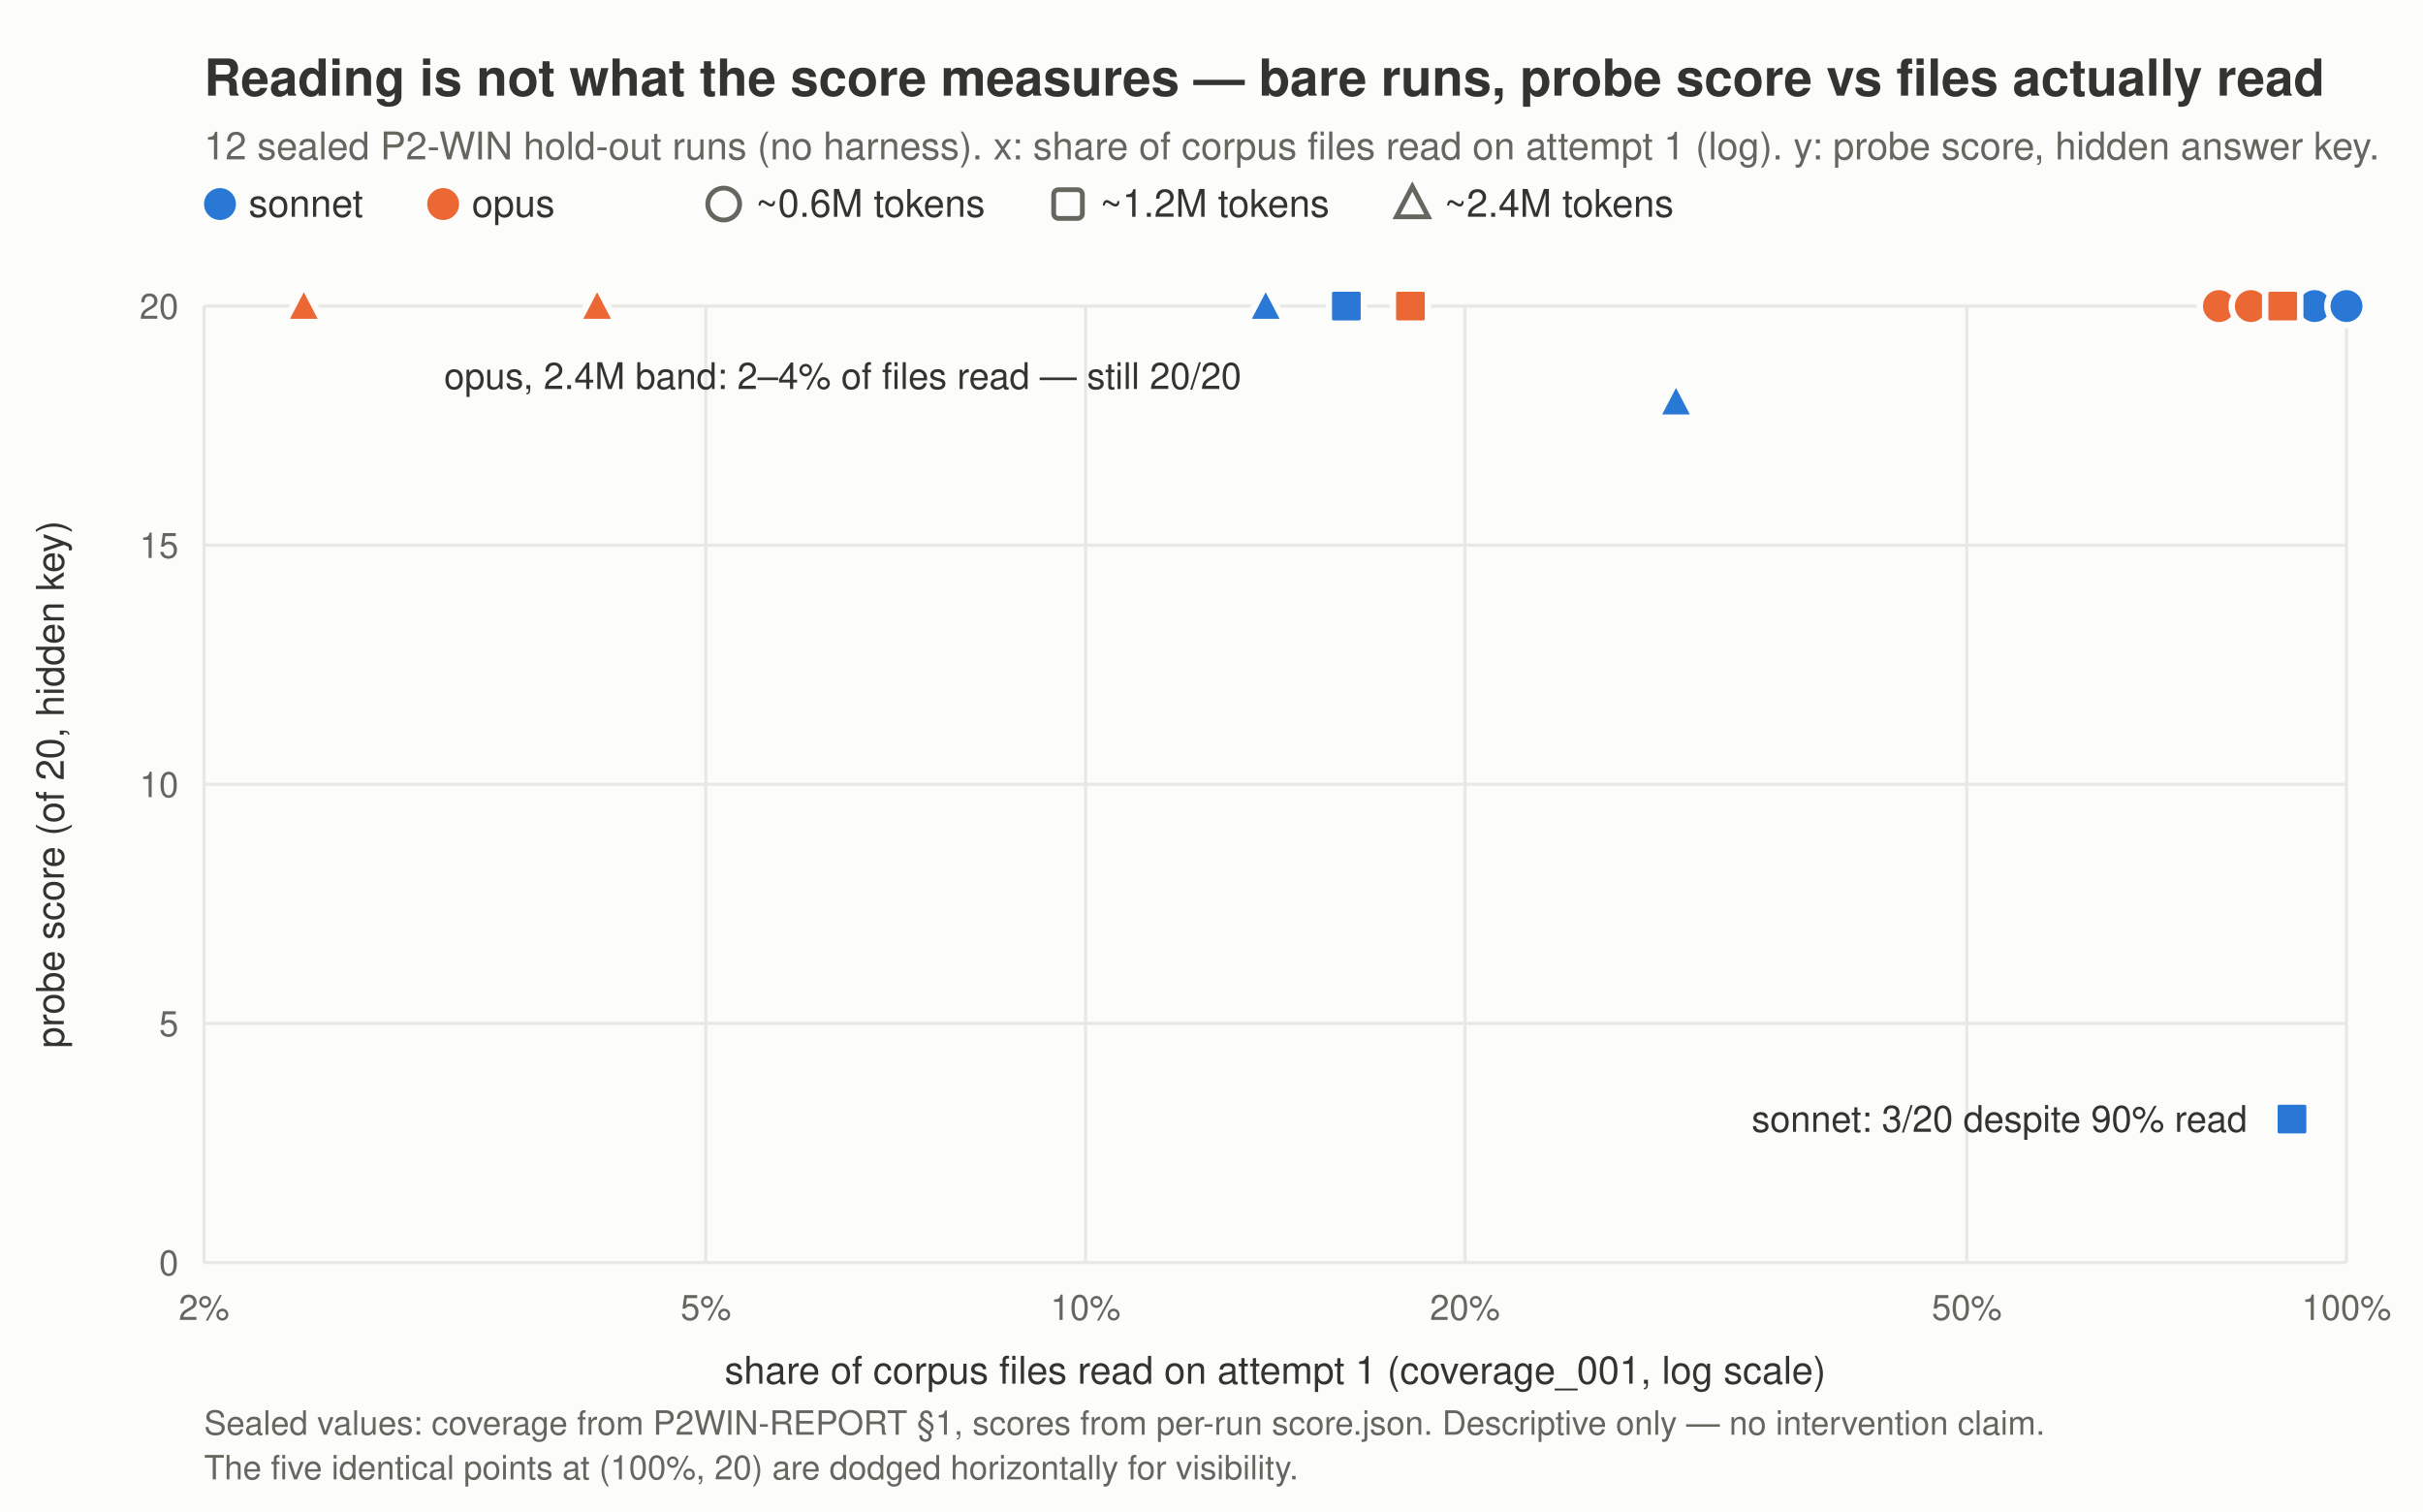
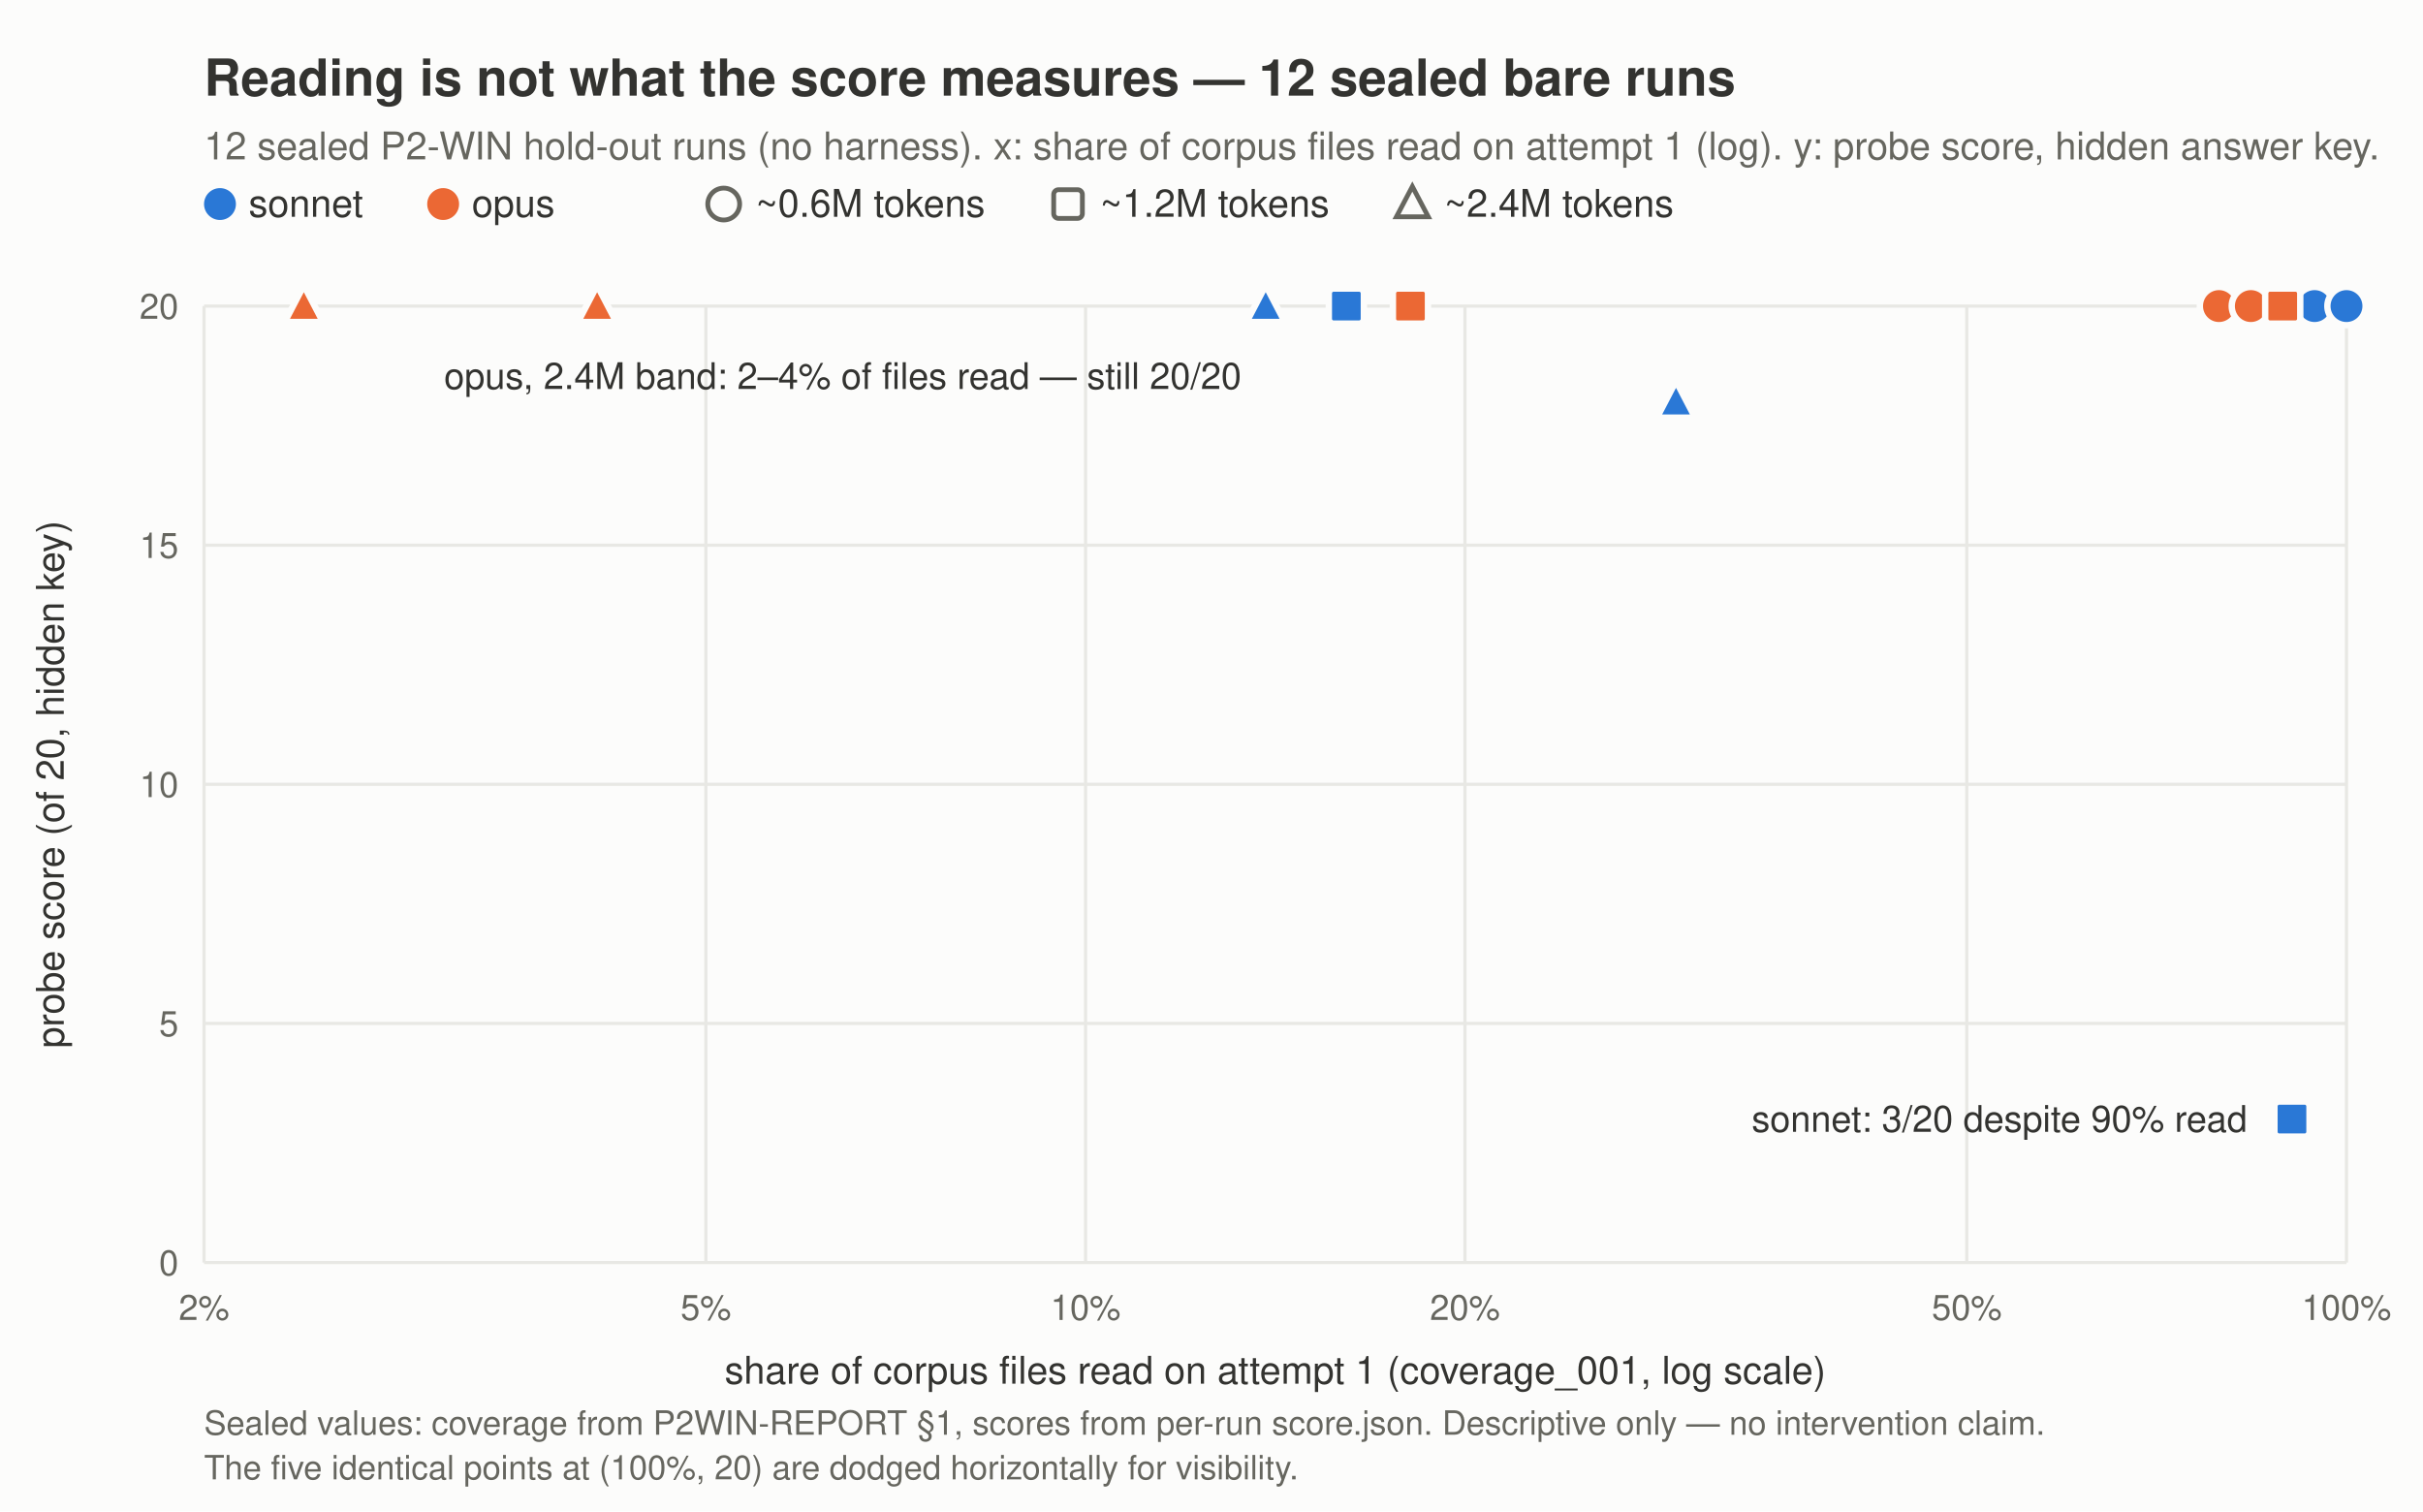
<svg xmlns="http://www.w3.org/2000/svg" width="760" height="474" viewBox="0 0 760 474" font-family="Helvetica, Arial, sans-serif">
  <rect width="760" height="474" fill="#fcfcfb" />
-   <text x="64" y="30" font-size="16" font-weight="bold" fill="#333330">Reading is not what the score measures — bare runs, probe score vs files actually read</text>
+   <text x="64" y="30" font-size="16" font-weight="bold" fill="#333330">Reading is not what the score measures — 12 sealed bare runs</text>
  <text x="64" y="50" font-size="12" fill="#66665f">12 sealed P2-WIN hold-out runs (no harness). x: share of corpus files read on attempt 1 (log). y: probe score, hidden answer key.</text>
  <circle cx="69" cy="64" r="5" fill="#2a78d6" />
  <text x="78" y="68" font-size="12" fill="#333330">sonnet</text>
  <circle cx="139" cy="64" r="5" fill="#eb6834" />
  <text x="148" y="68" font-size="12" fill="#333330">opus</text>
  <circle cx="227" cy="64" r="5" fill="none" stroke="#66665f" stroke-width="1.5" />
  <text x="237" y="68" font-size="12" fill="#333330">~0.6M tokens</text>
  <rect x="330.5" y="59.5" width="9" height="9" rx="1.5" fill="none" stroke="#66665f" stroke-width="1.5" />
  <text x="345" y="68" font-size="12" fill="#333330">~1.2M tokens</text>
  <polygon points="443,58.5 438,68 448,68" fill="none" stroke="#66665f" stroke-width="1.5" />
  <text x="453" y="68" font-size="12" fill="#333330">~2.4M tokens</text>
  <line x1="64" y1="396.0" x2="736" y2="396.0" stroke="#e8e8e4" stroke-width="1" />
  <text x="56" y="400.0" font-size="11" fill="#66665f" text-anchor="end">0</text>
  <line x1="64" y1="321.0" x2="736" y2="321.0" stroke="#e8e8e4" stroke-width="1" />
  <text x="56" y="325.0" font-size="11" fill="#66665f" text-anchor="end">5</text>
  <line x1="64" y1="246.0" x2="736" y2="246.0" stroke="#e8e8e4" stroke-width="1" />
  <text x="56" y="250.0" font-size="11" fill="#66665f" text-anchor="end">10</text>
  <line x1="64" y1="171.0" x2="736" y2="171.0" stroke="#e8e8e4" stroke-width="1" />
  <text x="56" y="175.0" font-size="11" fill="#66665f" text-anchor="end">15</text>
  <line x1="64" y1="96.0" x2="736" y2="96.0" stroke="#e8e8e4" stroke-width="1" />
  <text x="56" y="100.0" font-size="11" fill="#66665f" text-anchor="end">20</text>
  <line x1="64.0" y1="96" x2="64.0" y2="396" stroke="#e8e8e4" stroke-width="1" />
  <text x="64.0" y="414" font-size="11" fill="#66665f" text-anchor="middle">2%</text>
  <line x1="221.4" y1="96" x2="221.4" y2="396" stroke="#e8e8e4" stroke-width="1" />
  <text x="221.4" y="414" font-size="11" fill="#66665f" text-anchor="middle">5%</text>
  <line x1="340.5" y1="96" x2="340.5" y2="396" stroke="#e8e8e4" stroke-width="1" />
  <text x="340.5" y="414" font-size="11" fill="#66665f" text-anchor="middle">10%</text>
  <line x1="459.5" y1="96" x2="459.5" y2="396" stroke="#e8e8e4" stroke-width="1" />
  <text x="459.5" y="414" font-size="11" fill="#66665f" text-anchor="middle">20%</text>
  <line x1="616.9" y1="96" x2="616.9" y2="396" stroke="#e8e8e4" stroke-width="1" />
  <text x="616.9" y="414" font-size="11" fill="#66665f" text-anchor="middle">50%</text>
  <line x1="736.0" y1="96" x2="736.0" y2="396" stroke="#e8e8e4" stroke-width="1" />
  <text x="736.0" y="414" font-size="11" fill="#66665f" text-anchor="middle">100%</text>
  <text x="400" y="434" font-size="12" fill="#333330" text-anchor="middle">share of corpus files read on attempt 1 (coverage_001, log scale)</text>
  <text x="20" y="246" font-size="12" fill="#333330" transform="rotate(-90 20 246)" text-anchor="middle">probe score (of 20, hidden key)</text>
  <text x="139.3" y="122.0" font-size="11.5" fill="#333330">opus, 2.4M band: 2–4% of files read — still 20/20</text>
  <text x="704.9" y="355.0" font-size="11.5" fill="#333330" text-anchor="end">sonnet: 3/20 despite 90% read</text>
  <polygon points="95.3,89.5 89.3,101.0 101.3,101.0" fill="#eb6834" stroke="#fcfcfb" stroke-width="2" />
  <polygon points="187.3,89.5 181.3,101.0 193.3,101.0" fill="#eb6834" stroke="#fcfcfb" stroke-width="2" />
  <polygon points="397.0,89.5 391.0,101.0 403.0,101.0" fill="#2a78d6" stroke="#fcfcfb" stroke-width="2" />
  <rect x="416.8" y="90.5" width="11" height="11" rx="1.5" fill="#2a78d6" stroke="#fcfcfb" stroke-width="2" />
  <rect x="436.9" y="90.5" width="11" height="11" rx="1.5" fill="#eb6834" stroke="#fcfcfb" stroke-width="2" />
  <polygon points="525.7,119.5 519.7,131.0 531.7,131.0" fill="#2a78d6" stroke="#fcfcfb" stroke-width="2" />
  <rect x="713.4" y="345.5" width="11" height="11" rx="1.5" fill="#2a78d6" stroke="#fcfcfb" stroke-width="2" />
  <circle cx="726.0" cy="96.0" r="6" fill="#2a78d6" stroke="#fcfcfb" stroke-width="2" />
  <circle cx="736.0" cy="96.0" r="6" fill="#2a78d6" stroke="#fcfcfb" stroke-width="2" />
  <circle cx="696.0" cy="96.0" r="6" fill="#eb6834" stroke="#fcfcfb" stroke-width="2" />
  <circle cx="706.0" cy="96.0" r="6" fill="#eb6834" stroke="#fcfcfb" stroke-width="2" />
  <rect x="710.5" y="90.5" width="11" height="11" rx="1.5" fill="#eb6834" stroke="#fcfcfb" stroke-width="2" />
  <text x="64" y="450" font-size="10.5" fill="#66665f">Sealed values: coverage from P2WIN-REPORT §1, scores from per-run score.json. Descriptive only — no intervention claim.</text>
  <text x="64" y="464" font-size="10.5" fill="#66665f">The five identical points at (100%, 20) are dodged horizontally for visibility.</text>
</svg>
